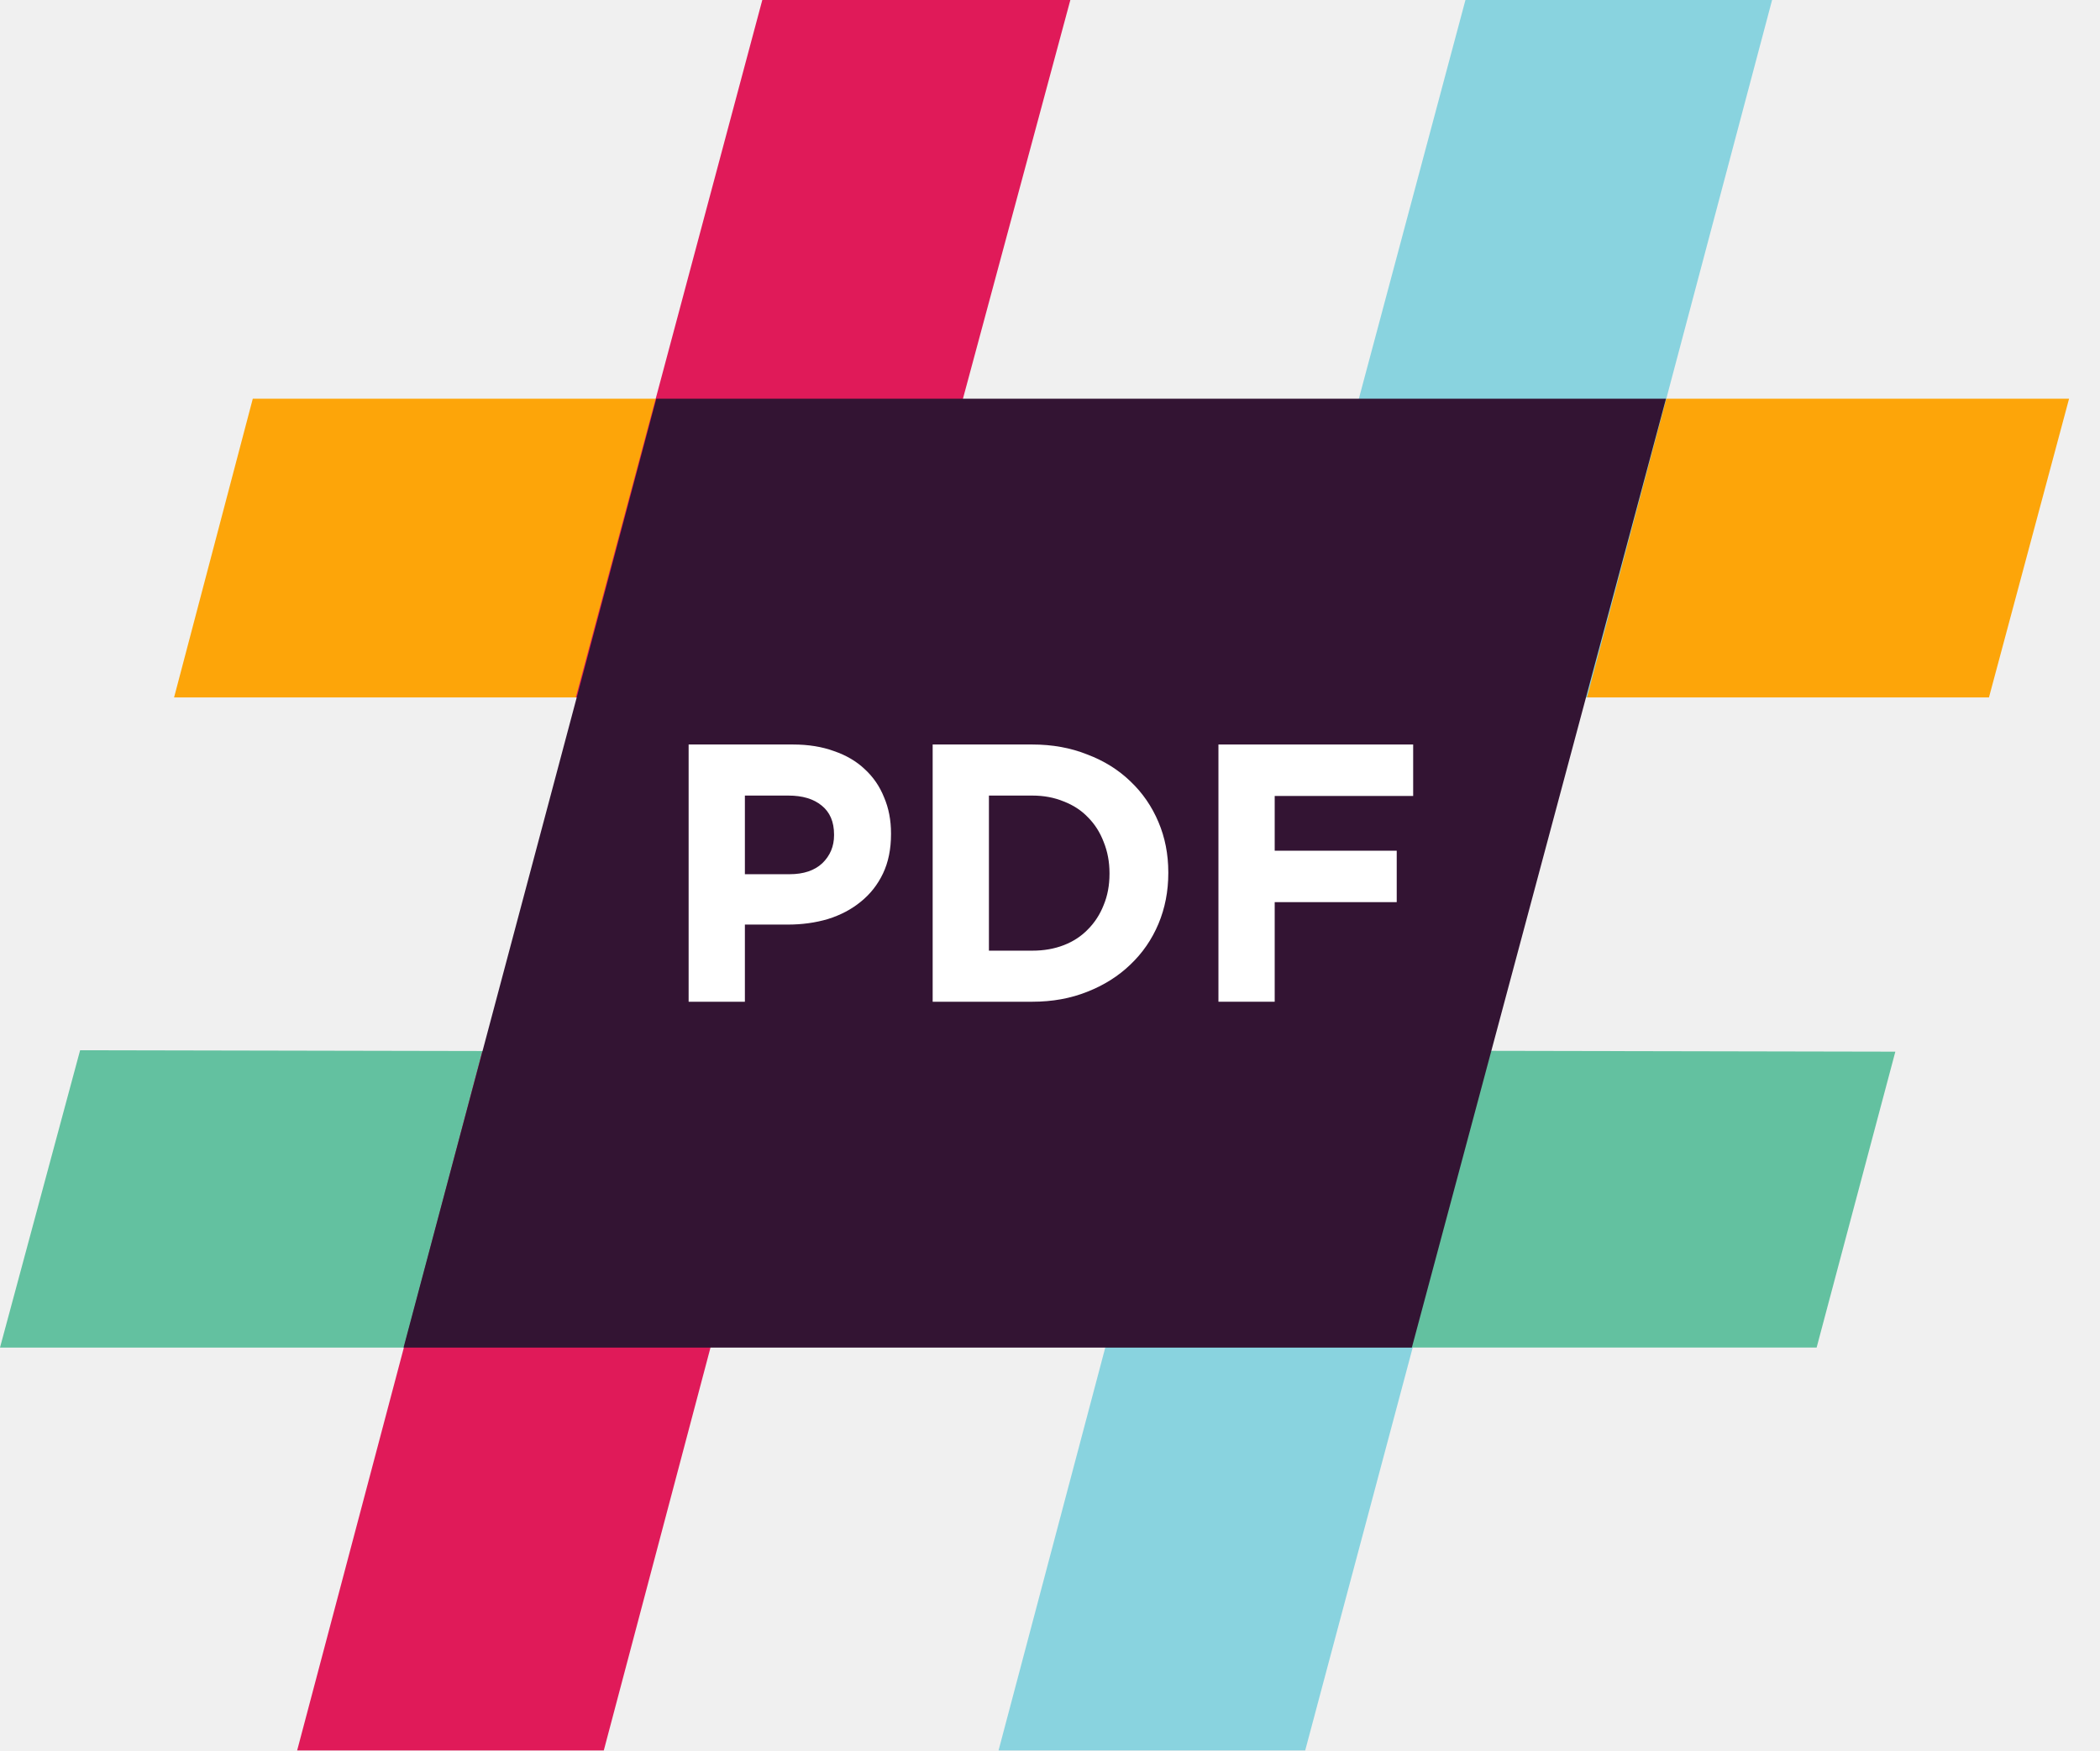
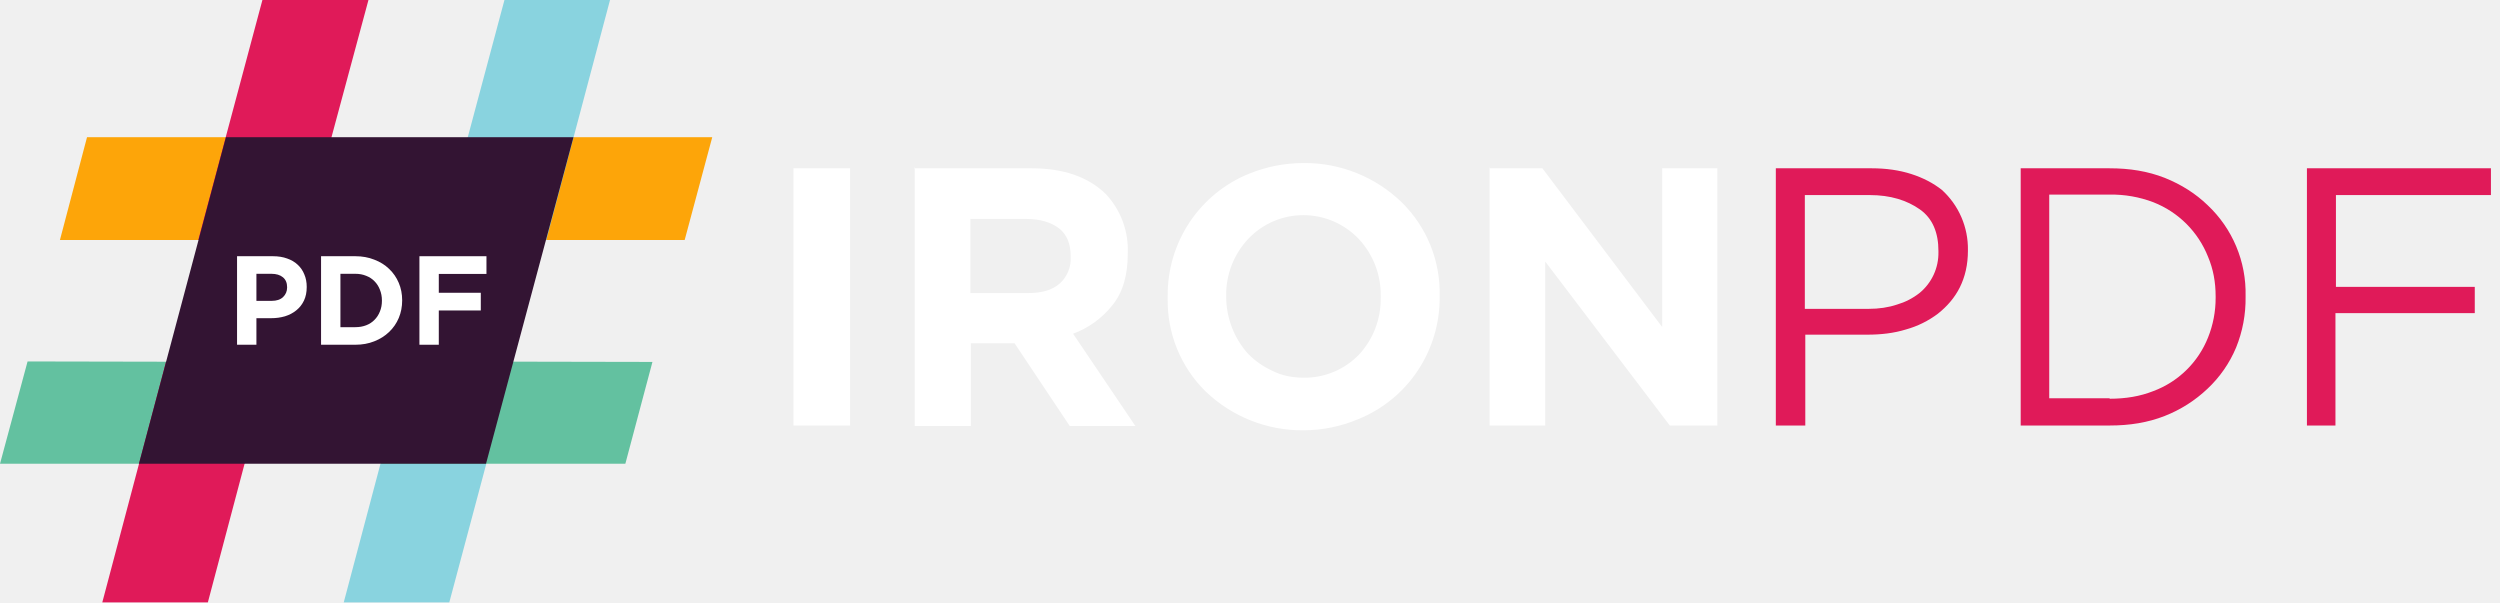
- <svg xmlns="http://www.w3.org/2000/svg" width="48" height="40" viewBox="0 0 48 40" fill="none">
+ <svg xmlns="http://www.w3.org/2000/svg" width="166" height="40" viewBox="0 0 166 40" fill="none">
+   <path d="M52.688 11.174H56.446V28.254H52.688V11.111V11.174ZM60.676 11.174H68.474C70.621 11.174 72.263 11.746 73.431 12.889C73.922 13.414 74.304 14.033 74.553 14.709C74.803 15.385 74.915 16.105 74.883 16.825V16.857C74.883 18.254 74.567 19.397 73.873 20.254C73.191 21.12 72.284 21.78 71.252 22.159L75.388 28.285H71.031L67.369 22.793H64.465V28.285H60.739V11.111L60.676 11.174ZM68.253 19.46C69.169 19.46 69.863 19.27 70.368 18.825C70.614 18.602 70.807 18.327 70.932 18.019C71.058 17.712 71.114 17.38 71.094 17.047V17.016C71.094 16.19 70.842 15.587 70.337 15.174C69.8 14.762 69.074 14.539 68.158 14.539H64.433V19.46H68.222H68.253ZM86.564 28.571C84.146 28.599 81.813 27.676 80.061 26C79.237 25.193 78.588 24.224 78.153 23.153C77.719 22.083 77.508 20.933 77.535 19.777V19.682C77.514 17.93 78.021 16.212 78.99 14.755C79.96 13.299 81.346 12.172 82.965 11.524C84.07 11.079 85.27 10.825 86.596 10.825C89.008 10.814 91.329 11.748 93.068 13.428C93.892 14.235 94.541 15.204 94.976 16.275C95.41 17.345 95.621 18.495 95.594 19.651V19.682C95.615 21.435 95.108 23.153 94.138 24.609C93.169 26.066 91.783 27.193 90.163 27.841C89.023 28.32 87.8 28.569 86.564 28.571ZM86.564 25.079C87.253 25.089 87.937 24.955 88.572 24.688C89.208 24.42 89.782 24.024 90.258 23.524C91.193 22.505 91.701 21.163 91.679 19.777V19.682C91.709 18.27 91.188 16.903 90.227 15.873C89.751 15.37 89.177 14.97 88.542 14.697C87.907 14.424 87.224 14.284 86.533 14.286C85.847 14.286 85.169 14.428 84.539 14.7C83.91 14.973 83.342 15.372 82.871 15.873C81.917 16.895 81.396 18.25 81.418 19.651V19.682C81.417 21.089 81.934 22.447 82.871 23.492C83.344 23.968 83.881 24.349 84.512 24.635C85.144 24.952 85.838 25.079 86.596 25.079H86.564ZM98.94 11.174H102.413L110.369 21.714V11.174H114.031V28.254H110.874L102.603 17.365V28.254H98.909V11.111L98.94 11.174Z" fill="white" />
+   <path d="M117.915 11.175H124.292C125.24 11.175 126.124 11.302 126.913 11.556C127.702 11.81 128.365 12.159 128.933 12.603C129.49 13.107 129.933 13.724 130.233 14.414C130.532 15.104 130.681 15.851 130.67 16.603V16.635C130.67 17.587 130.48 18.381 130.133 19.079C129.786 19.778 129.281 20.349 128.681 20.826C128.047 21.305 127.33 21.661 126.566 21.873C125.745 22.127 124.892 22.222 123.977 22.222H119.872V28.254H117.915V11.206V11.175ZM124.071 20.508C124.766 20.508 125.397 20.413 125.966 20.222C126.504 20.065 127.007 19.807 127.45 19.46C127.853 19.132 128.176 18.715 128.395 18.242C128.614 17.769 128.722 17.252 128.712 16.73V16.667C128.712 15.46 128.334 14.508 127.481 13.905C126.629 13.302 125.524 12.953 124.166 12.953H119.841V20.508H124.071ZM134.174 11.175H140.078C141.404 11.175 142.604 11.365 143.74 11.81C144.845 12.254 145.792 12.857 146.582 13.619C147.402 14.389 148.051 15.324 148.486 16.363C148.921 17.403 149.133 18.523 149.107 19.651V19.714C149.124 20.867 148.909 22.012 148.476 23.079C148.043 24.113 147.397 25.044 146.582 25.81C145.759 26.591 144.794 27.205 143.74 27.619C142.604 28.064 141.404 28.254 140.078 28.254H134.174V11.206V11.175ZM140.078 26.476C141.151 26.476 142.099 26.318 142.983 25.968C143.801 25.663 144.547 25.189 145.172 24.577C145.798 23.965 146.289 23.227 146.613 22.413C146.949 21.576 147.121 20.681 147.118 19.778V19.683C147.118 18.73 146.961 17.873 146.613 17.048C146.287 16.226 145.797 15.481 145.172 14.858C144.548 14.236 143.802 13.749 142.983 13.429C142.055 13.076 141.069 12.904 140.078 12.921H136.069V26.445H140.078V26.476ZM153.18 11.175H165.398V12.953H155.106V19.048H164.325V20.794H155.074V28.254H153.18V11.111V11.175Z" fill="#E01A59" />
  <path d="M47.293 9.111L45.462 15.937H29.234L31.066 9.111H47.293Z" fill="#FDA509" />
  <path d="M18.027 24.032L16.228 30.794H0L1.831 24L18.027 24.032Z" fill="#63C1A0" />
  <path d="M36.275 15.937H29.234L33.496 0H40.505L36.275 15.937Z" fill="#89D3DF" />
  <path d="M13.801 40H6.792L11.023 24.032H18.031L13.801 40Z" fill="#E01A59" />
  <path d="M22.006 9.111L20.175 15.937H3.979L5.778 9.111H22.006Z" fill="#FDA509" />
  <path d="M20.171 15.937H13.162L17.424 0H24.465L20.171 15.937Z" fill="#E01A59" />
  <path d="M29.833 40H22.824L27.055 24.032H34.095L29.833 40Z" fill="#89D3DF" />
  <path d="M43.322 24.032L41.523 30.793H25.295L27.063 24L43.322 24.032Z" fill="#63C1A0" />
  <path d="M32.271 30.794H9.224L15.001 9.111H38.08L32.271 30.794Z" fill="#331433" />
  <path d="M20.366 19.062V19.045C20.366 18.743 20.314 18.469 20.208 18.222C20.108 17.97 19.96 17.755 19.765 17.576C19.576 17.397 19.342 17.259 19.064 17.164C18.791 17.064 18.479 17.013 18.128 17.013H15.74V22.891H17.026V21.128H18.003C18.332 21.128 18.638 21.086 18.922 21.002C19.211 20.912 19.462 20.78 19.673 20.607C19.89 20.433 20.06 20.218 20.183 19.96C20.305 19.703 20.366 19.404 20.366 19.062ZM19.064 19.087C19.064 19.339 18.975 19.552 18.797 19.725C18.618 19.893 18.368 19.977 18.045 19.977H17.026V18.18H18.02C18.343 18.18 18.596 18.256 18.78 18.407C18.969 18.558 19.064 18.779 19.064 19.07V19.087Z" fill="white" />
  <path d="M26.704 19.952V19.935C26.704 19.521 26.629 19.138 26.479 18.785C26.328 18.427 26.114 18.116 25.836 17.853C25.563 17.59 25.235 17.385 24.85 17.24C24.472 17.089 24.054 17.013 23.598 17.013H21.318V22.891H23.598C24.054 22.891 24.472 22.815 24.85 22.664C25.235 22.513 25.563 22.306 25.836 22.043C26.114 21.78 26.328 21.469 26.479 21.111C26.629 20.753 26.704 20.366 26.704 19.952ZM25.36 19.969C25.36 20.232 25.315 20.47 25.226 20.683C25.143 20.895 25.023 21.08 24.867 21.237C24.717 21.393 24.533 21.514 24.316 21.598C24.099 21.682 23.86 21.724 23.598 21.724H22.604V18.18H23.598C23.86 18.18 24.099 18.225 24.316 18.315C24.533 18.399 24.717 18.519 24.867 18.676C25.023 18.832 25.143 19.02 25.226 19.238C25.315 19.457 25.36 19.695 25.36 19.952V19.969Z" fill="white" />
  <path d="M32.301 18.189V17.013H27.85V22.891H29.136V20.615H31.925V19.44H29.136V18.189H32.301Z" fill="white" />
</svg>
